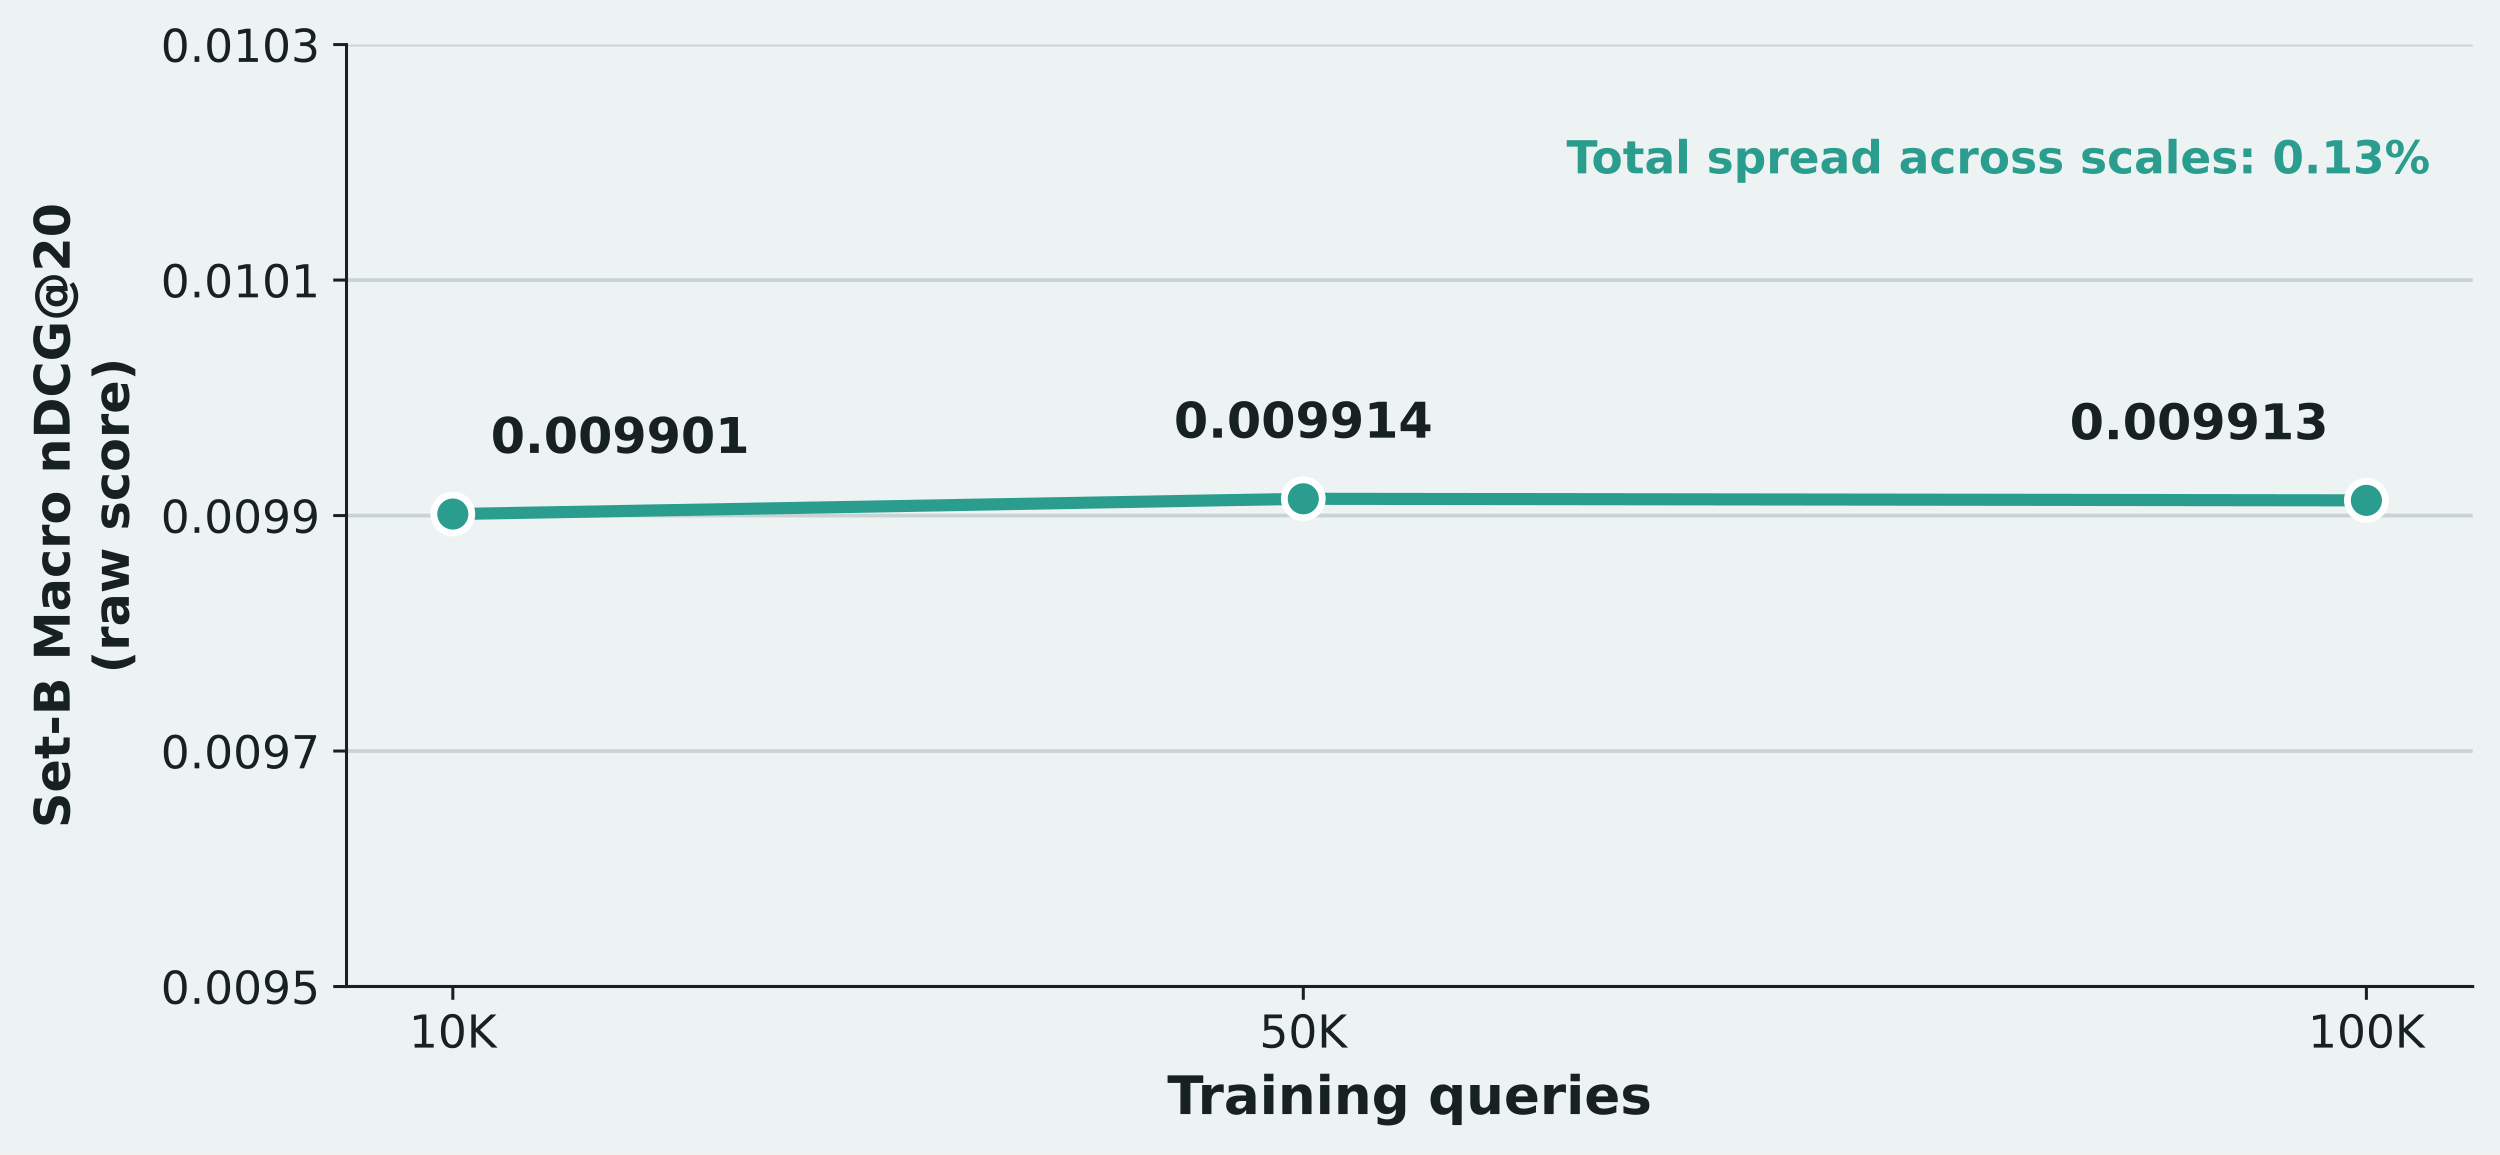
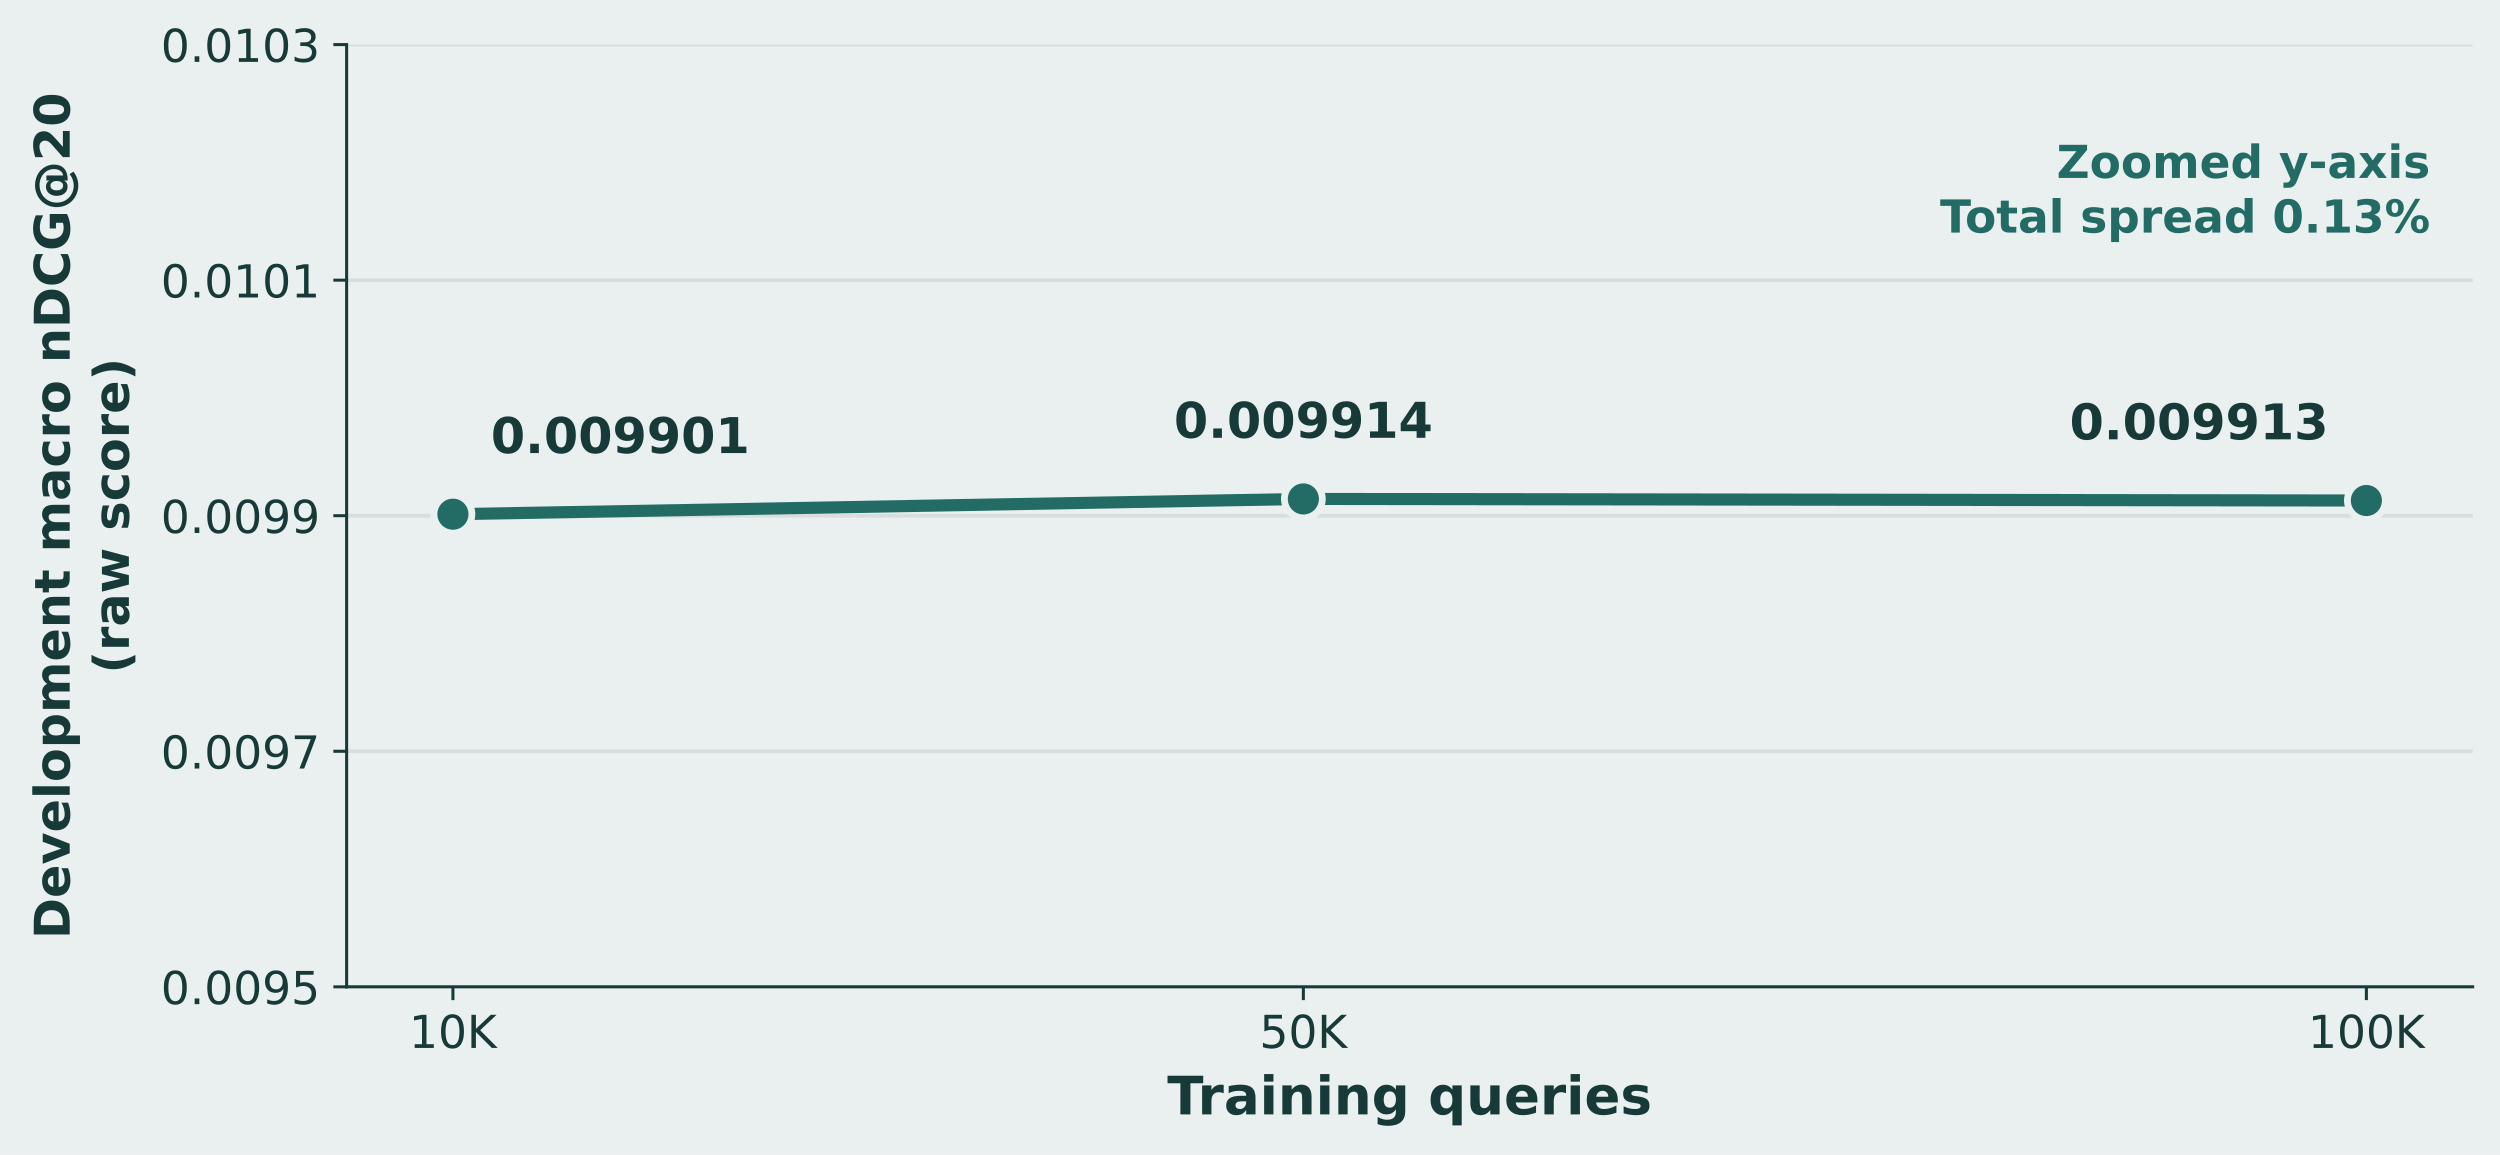
- <svg xmlns="http://www.w3.org/2000/svg" xmlns:xlink="http://www.w3.org/1999/xlink" width="659.386pt" height="304.401pt" viewBox="0 0 659.386 304.401" version="1.1">
+ <svg xmlns="http://www.w3.org/2000/svg" xmlns:xlink="http://www.w3.org/1999/xlink" width="659.184pt" height="304.401pt" viewBox="0 0 659.184 304.401" version="1.1">
  <defs>
    <style type="text/css">*{stroke-linejoin: round; stroke-linecap: butt}</style>
  </defs>
  <g id="figure_1">
    <g id="patch_1">
-       <path d="M 0 304.401  L 659.386 304.401  L 659.386 0  L 0 0  z " style="fill: #edf3f3" />
+       <path d="M 0 304.401  L 659.184 304.401  L 659.184 0  L 0 0  z " style="fill: #e9f0ef" />
    </g>
    <g id="axes_1">
      <g id="patch_2">
-         <path d="M 91.394 260.2  L 652.186 260.2  L 652.186 11.759  L 91.394 11.759  z " style="fill: #edf3f3" />
+         <path d="M 91.395 260.2  L 651.984 260.2  L 651.984 11.759  L 91.395 11.759  z " style="fill: #e9f0ef" />
      </g>
      <g id="matplotlib.axis_1">
        <g id="xtick_1">
          <g id="line2d_1">
            <defs>
-               <path id="m76ab99a235" d="M 0 0  L 0 3.5  " style="stroke: #172121; stroke-width: 0.8" />
+               <path id="m238af2e257" d="M 0 0  L 0 3.5  " style="stroke: #173a38; stroke-width: 0.8" />
            </defs>
            <g>
-               <use xlink:href="#m76ab99a235" x="119.433" y="260.2" style="fill: #172121; stroke: #172121; stroke-width: 0.8" />
+               <use xlink:href="#m238af2e257" x="119.424" y="260.2" style="fill: #173a38; stroke: #173a38; stroke-width: 0.8" />
            </g>
          </g>
          <g id="text_1">
-             <g style="fill: #172121" transform="translate(107.8637 276.3172) scale(0.12 -0.12)">
-               <defs>
-                 <path id="DejaVuSans-14" d="M 794 531  L 1825 531  L 1825 4091  L 703 3866  L 703 4441  L 1819 4666  L 2450 4666  L 2450 531  L 3481 531  L 3481 0  L 794 0  L 794 531  z " transform="scale(0.015625)" />
-                 <path id="DejaVuSans-13" d="M 2034 4250  Q 1547 4250 1301 3770  Q 1056 3291 1056 2328  Q 1056 1369 1301 889  Q 1547 409 2034 409  Q 2525 409 2770 889  Q 3016 1369 3016 2328  Q 3016 3291 2770 3770  Q 2525 4250 2034 4250  z M 2034 4750  Q 2819 4750 3233 4129  Q 3647 3509 3647 2328  Q 3647 1150 3233 529  Q 2819 -91 2034 -91  Q 1250 -91 836 529  Q 422 1150 422 2328  Q 422 3509 836 4129  Q 1250 4750 2034 4750  z " transform="scale(0.015625)" />
-                 <path id="DejaVuSans-2e" d="M 628 4666  L 1259 4666  L 1259 2694  L 3353 4666  L 4166 4666  L 1850 2491  L 4331 0  L 3500 0  L 1259 2247  L 1259 0  L 628 0  L 628 4666  z " transform="scale(0.015625)" />
-               </defs>
-               <use xlink:href="#DejaVuSans-14" />
-               <use xlink:href="#DejaVuSans-13" transform="translate(63.625 0)" />
-               <use xlink:href="#DejaVuSans-2e" transform="translate(127.25 0)" />
-             </g>
+             <text style="font-size: 12px; font-family: 'DejaVu Sans'; text-anchor: middle; fill: #173a38" x="119.424" y="276.317" transform="rotate(-0 119.4243 276.3172)">10K</text>
          </g>
        </g>
        <g id="xtick_2">
          <g id="line2d_2">
            <g>
-               <use xlink:href="#m76ab99a235" x="343.75" y="260.2" style="fill: #172121; stroke: #172121; stroke-width: 0.8" />
+               <use xlink:href="#m238af2e257" x="343.66" y="260.2" style="fill: #173a38; stroke: #173a38; stroke-width: 0.8" />
            </g>
          </g>
          <g id="text_2">
-             <g style="fill: #172121" transform="translate(332.1805 276.3172) scale(0.12 -0.12)">
-               <defs>
-                 <path id="DejaVuSans-18" d="M 691 4666  L 3169 4666  L 3169 4134  L 1269 4134  L 1269 2991  Q 1406 3038 1543 3061  Q 1681 3084 1819 3084  Q 2600 3084 3056 2656  Q 3513 2228 3513 1497  Q 3513 744 3044 326  Q 2575 -91 1722 -91  Q 1428 -91 1123 -41  Q 819 9 494 109  L 494 744  Q 775 591 1075 516  Q 1375 441 1709 441  Q 2250 441 2565 725  Q 2881 1009 2881 1497  Q 2881 1984 2565 2268  Q 2250 2553 1709 2553  Q 1456 2553 1204 2497  Q 953 2441 691 2322  L 691 4666  z " transform="scale(0.015625)" />
-               </defs>
-               <use xlink:href="#DejaVuSans-18" />
-               <use xlink:href="#DejaVuSans-13" transform="translate(63.625 0)" />
-               <use xlink:href="#DejaVuSans-2e" transform="translate(127.25 0)" />
-             </g>
+             <text style="font-size: 12px; font-family: 'DejaVu Sans'; text-anchor: middle; fill: #173a38" x="343.66" y="276.317" transform="rotate(-0 343.6598 276.3172)">50K</text>
          </g>
        </g>
        <g id="xtick_3">
          <g id="line2d_3">
            <g>
-               <use xlink:href="#m76ab99a235" x="624.146" y="260.2" style="fill: #172121; stroke: #172121; stroke-width: 0.8" />
+               <use xlink:href="#m238af2e257" x="623.954" y="260.2" style="fill: #173a38; stroke: #173a38; stroke-width: 0.8" />
            </g>
          </g>
          <g id="text_3">
-             <g style="fill: #172121" transform="translate(608.7589 276.3172) scale(0.12 -0.12)">
-               <use xlink:href="#DejaVuSans-14" />
-               <use xlink:href="#DejaVuSans-13" transform="translate(63.625 0)" />
-               <use xlink:href="#DejaVuSans-13" transform="translate(127.25 0)" />
-               <use xlink:href="#DejaVuSans-2e" transform="translate(190.875 0)" />
-             </g>
+             <text style="font-size: 12px; font-family: 'DejaVu Sans'; text-anchor: middle; fill: #173a38" x="623.954" y="276.317" transform="rotate(-0 623.9542 276.3172)">100K</text>
          </g>
        </g>
        <g id="text_4">
-           <g style="fill: #172121" transform="translate(307.8874 293.8378) scale(0.14 -0.14)">
-             <defs>
-               <path id="DejaVuSans-Bold-37" d="M 31 4666  L 4331 4666  L 4331 3756  L 2784 3756  L 2784 0  L 1581 0  L 1581 3756  L 31 3756  L 31 4666  z " transform="scale(0.015625)" />
-               <path id="DejaVuSans-Bold-55" d="M 3138 2547  Q 2991 2616 2845 2648  Q 2700 2681 2553 2681  Q 2122 2681 1889 2404  Q 1656 2128 1656 1613  L 1656 0  L 538 0  L 538 3500  L 1656 3500  L 1656 2925  Q 1872 3269 2151 3426  Q 2431 3584 2822 3584  Q 2878 3584 2943 3579  Q 3009 3575 3134 3559  L 3138 2547  z " transform="scale(0.015625)" />
-               <path id="DejaVuSans-Bold-44" d="M 2106 1575  Q 1756 1575 1579 1456  Q 1403 1338 1403 1106  Q 1403 894 1545 773  Q 1688 653 1941 653  Q 2256 653 2472 879  Q 2688 1106 2688 1447  L 2688 1575  L 2106 1575  z M 3816 1997  L 3816 0  L 2688 0  L 2688 519  Q 2463 200 2181 54  Q 1900 -91 1497 -91  Q 953 -91 614 226  Q 275 544 275 1050  Q 275 1666 698 1953  Q 1122 2241 2028 2241  L 2688 2241  L 2688 2328  Q 2688 2594 2478 2717  Q 2269 2841 1825 2841  Q 1466 2841 1156 2769  Q 847 2697 581 2553  L 581 3406  Q 941 3494 1303 3539  Q 1666 3584 2028 3584  Q 2975 3584 3395 3211  Q 3816 2838 3816 1997  z " transform="scale(0.015625)" />
-               <path id="DejaVuSans-Bold-4c" d="M 538 3500  L 1656 3500  L 1656 0  L 538 0  L 538 3500  z M 538 4863  L 1656 4863  L 1656 3950  L 538 3950  L 538 4863  z " transform="scale(0.015625)" />
-               <path id="DejaVuSans-Bold-51" d="M 4056 2131  L 4056 0  L 2931 0  L 2931 347  L 2931 1631  Q 2931 2084 2911 2256  Q 2891 2428 2841 2509  Q 2775 2619 2662 2680  Q 2550 2741 2406 2741  Q 2056 2741 1856 2470  Q 1656 2200 1656 1722  L 1656 0  L 538 0  L 538 3500  L 1656 3500  L 1656 2988  Q 1909 3294 2193 3439  Q 2478 3584 2822 3584  Q 3428 3584 3742 3212  Q 4056 2841 4056 2131  z " transform="scale(0.015625)" />
-               <path id="DejaVuSans-Bold-4a" d="M 2919 594  Q 2688 288 2409 144  Q 2131 0 1766 0  Q 1125 0 706 504  Q 288 1009 288 1791  Q 288 2575 706 3076  Q 1125 3578 1766 3578  Q 2131 3578 2409 3434  Q 2688 3291 2919 2981  L 2919 3500  L 4044 3500  L 4044 353  Q 4044 -491 3511 -936  Q 2978 -1381 1966 -1381  Q 1638 -1381 1331 -1331  Q 1025 -1281 716 -1178  L 716 -306  Q 1009 -475 1290 -558  Q 1572 -641 1856 -641  Q 2406 -641 2662 -400  Q 2919 -159 2919 353  L 2919 594  z M 2181 2772  Q 1834 2772 1640 2515  Q 1447 2259 1447 1791  Q 1447 1309 1634 1061  Q 1822 813 2181 813  Q 2531 813 2725 1069  Q 2919 1325 2919 1791  Q 2919 2259 2725 2515  Q 2531 2772 2181 2772  z " transform="scale(0.015625)" />
-               <path id="DejaVuSans-Bold-3" transform="scale(0.015625)" />
-               <path id="DejaVuSans-Bold-54" d="M 2181 2772  Q 1825 2772 1636 2509  Q 1447 2247 1447 1747  Q 1447 1247 1636 984  Q 1825 722 2181 722  Q 2541 722 2730 984  Q 2919 1247 2919 1747  Q 2919 2247 2730 2509  Q 2541 2772 2181 2772  z M 2919 506  Q 2688 197 2409 53  Q 2131 -91 1766 -91  Q 1119 -91 703 423  Q 288 938 288 1747  Q 288 2556 703 3067  Q 1119 3578 1766 3578  Q 2131 3578 2409 3434  Q 2688 3291 2919 2981  L 2919 3500  L 4044 3500  L 4044 -1331  L 2919 -1331  L 2919 506  z " transform="scale(0.015625)" />
-               <path id="DejaVuSans-Bold-58" d="M 500 1363  L 500 3500  L 1625 3500  L 1625 3150  Q 1625 2866 1622 2436  Q 1619 2006 1619 1863  Q 1619 1441 1641 1255  Q 1663 1069 1716 984  Q 1784 875 1895 815  Q 2006 756 2150 756  Q 2500 756 2700 1025  Q 2900 1294 2900 1772  L 2900 3500  L 4019 3500  L 4019 0  L 2900 0  L 2900 506  Q 2647 200 2364 54  Q 2081 -91 1741 -91  Q 1134 -91 817 281  Q 500 653 500 1363  z " transform="scale(0.015625)" />
-               <path id="DejaVuSans-Bold-48" d="M 4031 1759  L 4031 1441  L 1416 1441  Q 1456 1047 1700 850  Q 1944 653 2381 653  Q 2734 653 3104 758  Q 3475 863 3866 1075  L 3866 213  Q 3469 63 3072 -14  Q 2675 -91 2278 -91  Q 1328 -91 801 392  Q 275 875 275 1747  Q 275 2603 792 3093  Q 1309 3584 2216 3584  Q 3041 3584 3536 3087  Q 4031 2591 4031 1759  z M 2881 2131  Q 2881 2450 2695 2645  Q 2509 2841 2209 2841  Q 1884 2841 1681 2658  Q 1478 2475 1428 2131  L 2881 2131  z " transform="scale(0.015625)" />
-               <path id="DejaVuSans-Bold-56" d="M 3272 3391  L 3272 2541  Q 2913 2691 2578 2766  Q 2244 2841 1947 2841  Q 1628 2841 1473 2761  Q 1319 2681 1319 2516  Q 1319 2381 1436 2309  Q 1553 2238 1856 2203  L 2053 2175  Q 2913 2066 3209 1816  Q 3506 1566 3506 1031  Q 3506 472 3093 190  Q 2681 -91 1863 -91  Q 1516 -91 1145 -36  Q 775 19 384 128  L 384 978  Q 719 816 1070 734  Q 1422 653 1784 653  Q 2113 653 2278 743  Q 2444 834 2444 1013  Q 2444 1163 2330 1236  Q 2216 1309 1875 1350  L 1678 1375  Q 931 1469 631 1722  Q 331 1975 331 2491  Q 331 3047 712 3315  Q 1094 3584 1881 3584  Q 2191 3584 2531 3537  Q 2872 3491 3272 3391  z " transform="scale(0.015625)" />
-             </defs>
-             <use xlink:href="#DejaVuSans-Bold-37" />
-             <use xlink:href="#DejaVuSans-Bold-55" transform="translate(57.23438 0)" />
-             <use xlink:href="#DejaVuSans-Bold-44" transform="translate(106.5469 0)" />
-             <use xlink:href="#DejaVuSans-Bold-4c" transform="translate(174.0312 0)" />
-             <use xlink:href="#DejaVuSans-Bold-51" transform="translate(208.3125 0)" />
-             <use xlink:href="#DejaVuSans-Bold-4c" transform="translate(279.5 0)" />
-             <use xlink:href="#DejaVuSans-Bold-51" transform="translate(313.7812 0)" />
-             <use xlink:href="#DejaVuSans-Bold-4a" transform="translate(384.9688 0)" />
-             <use xlink:href="#DejaVuSans-Bold-3" transform="translate(456.5469 0)" />
-             <use xlink:href="#DejaVuSans-Bold-54" transform="translate(491.3594 0)" />
-             <use xlink:href="#DejaVuSans-Bold-58" transform="translate(562.9375 0)" />
-             <use xlink:href="#DejaVuSans-Bold-48" transform="translate(634.125 0)" />
-             <use xlink:href="#DejaVuSans-Bold-55" transform="translate(701.9531 0)" />
-             <use xlink:href="#DejaVuSans-Bold-4c" transform="translate(751.2656 0)" />
-             <use xlink:href="#DejaVuSans-Bold-48" transform="translate(785.5469 0)" />
-             <use xlink:href="#DejaVuSans-Bold-56" transform="translate(853.375 0)" />
-           </g>
+           <text style="font-weight: 700; font-size: 14px; font-family: 'DejaVu Sans'; text-anchor: middle; fill: #173a38" x="371.689" y="293.838" transform="rotate(-0 371.6893 293.8378)">Training queries</text>
        </g>
      </g>
      <g id="matplotlib.axis_2">
        <g id="ytick_1">
          <g id="line2d_4">
-             <path d="M 91.394 260.2  L 652.186 260.2  " clip-path="url(#pbd2527e2e0)" style="fill: none; stroke: #c8d4d3; stroke-linecap: square" />
+             <path d="M 91.395 260.2  L 651.984 260.2  " clip-path="url(#peac64da63f)" style="fill: none; stroke: #d8dedd; stroke-linecap: square" />
          </g>
          <g id="line2d_5">
            <defs>
-               <path id="m59efb2cca1" d="M 0 0  L -3.5 0  " style="stroke: #172121; stroke-width: 0.8" />
+               <path id="m8a36197805" d="M 0 0  L -3.5 0  " style="stroke: #173a38; stroke-width: 0.8" />
            </defs>
            <g>
-               <use xlink:href="#m59efb2cca1" x="91.394" y="260.2" style="fill: #172121; stroke: #172121; stroke-width: 0.8" />
+               <use xlink:href="#m8a36197805" x="91.395" y="260.2" style="fill: #173a38; stroke: #173a38; stroke-width: 0.8" />
            </g>
          </g>
          <g id="text_5">
-             <g style="fill: #172121" transform="translate(42.40508 264.7586) scale(0.12 -0.12)">
-               <defs>
-                 <path id="DejaVuSans-11" d="M 684 794  L 1344 794  L 1344 0  L 684 0  L 684 794  z " transform="scale(0.015625)" />
-                 <path id="DejaVuSans-1c" d="M 703 97  L 703 672  Q 941 559 1184 500  Q 1428 441 1663 441  Q 2288 441 2617 861  Q 2947 1281 2994 2138  Q 2813 1869 2534 1725  Q 2256 1581 1919 1581  Q 1219 1581 811 2004  Q 403 2428 403 3163  Q 403 3881 828 4315  Q 1253 4750 1959 4750  Q 2769 4750 3195 4129  Q 3622 3509 3622 2328  Q 3622 1225 3098 567  Q 2575 -91 1691 -91  Q 1453 -91 1209 -44  Q 966 3 703 97  z M 1959 2075  Q 2384 2075 2632 2365  Q 2881 2656 2881 3163  Q 2881 3666 2632 3958  Q 2384 4250 1959 4250  Q 1534 4250 1286 3958  Q 1038 3666 1038 3163  Q 1038 2656 1286 2365  Q 1534 2075 1959 2075  z " transform="scale(0.015625)" />
-               </defs>
-               <use xlink:href="#DejaVuSans-13" />
-               <use xlink:href="#DejaVuSans-11" transform="translate(63.625 0)" />
-               <use xlink:href="#DejaVuSans-13" transform="translate(95.40625 0)" />
-               <use xlink:href="#DejaVuSans-13" transform="translate(159.0312 0)" />
-               <use xlink:href="#DejaVuSans-1c" transform="translate(222.6562 0)" />
-               <use xlink:href="#DejaVuSans-18" transform="translate(286.2812 0)" />
-             </g>
+             <text style="font-size: 12px; font-family: 'DejaVu Sans'; text-anchor: end; fill: #173a38" x="84.395" y="264.759" transform="rotate(-0 84.39484 264.7586)">0.0095</text>
          </g>
        </g>
        <g id="ytick_2">
          <g id="line2d_6">
-             <path d="M 91.394 198.09  L 652.186 198.09  " clip-path="url(#pbd2527e2e0)" style="fill: none; stroke: #c8d4d3; stroke-linecap: square" />
+             <path d="M 91.395 198.09  L 651.984 198.09  " clip-path="url(#peac64da63f)" style="fill: none; stroke: #d8dedd; stroke-linecap: square" />
          </g>
          <g id="line2d_7">
            <g>
-               <use xlink:href="#m59efb2cca1" x="91.394" y="198.09" style="fill: #172121; stroke: #172121; stroke-width: 0.8" />
+               <use xlink:href="#m8a36197805" x="91.395" y="198.09" style="fill: #173a38; stroke: #173a38; stroke-width: 0.8" />
            </g>
          </g>
          <g id="text_6">
-             <g style="fill: #172121" transform="translate(42.40508 202.6482) scale(0.12 -0.12)">
-               <defs>
-                 <path id="DejaVuSans-1a" d="M 525 4666  L 3525 4666  L 3525 4397  L 1831 0  L 1172 0  L 2766 4134  L 525 4134  L 525 4666  z " transform="scale(0.015625)" />
-               </defs>
-               <use xlink:href="#DejaVuSans-13" />
-               <use xlink:href="#DejaVuSans-11" transform="translate(63.625 0)" />
-               <use xlink:href="#DejaVuSans-13" transform="translate(95.40625 0)" />
-               <use xlink:href="#DejaVuSans-13" transform="translate(159.0312 0)" />
-               <use xlink:href="#DejaVuSans-1c" transform="translate(222.6562 0)" />
-               <use xlink:href="#DejaVuSans-1a" transform="translate(286.2812 0)" />
-             </g>
+             <text style="font-size: 12px; font-family: 'DejaVu Sans'; text-anchor: end; fill: #173a38" x="84.395" y="202.648" transform="rotate(-0 84.39484 202.6482)">0.0097</text>
          </g>
        </g>
        <g id="ytick_3">
          <g id="line2d_8">
-             <path d="M 91.394 135.979  L 652.186 135.979  " clip-path="url(#pbd2527e2e0)" style="fill: none; stroke: #c8d4d3; stroke-linecap: square" />
+             <path d="M 91.395 135.979  L 651.984 135.979  " clip-path="url(#peac64da63f)" style="fill: none; stroke: #d8dedd; stroke-linecap: square" />
          </g>
          <g id="line2d_9">
            <g>
-               <use xlink:href="#m59efb2cca1" x="91.394" y="135.979" style="fill: #172121; stroke: #172121; stroke-width: 0.8" />
+               <use xlink:href="#m8a36197805" x="91.395" y="135.979" style="fill: #173a38; stroke: #173a38; stroke-width: 0.8" />
            </g>
          </g>
          <g id="text_7">
-             <g style="fill: #172121" transform="translate(42.40508 140.5379) scale(0.12 -0.12)">
-               <use xlink:href="#DejaVuSans-13" />
-               <use xlink:href="#DejaVuSans-11" transform="translate(63.625 0)" />
-               <use xlink:href="#DejaVuSans-13" transform="translate(95.40625 0)" />
-               <use xlink:href="#DejaVuSans-13" transform="translate(159.0312 0)" />
-               <use xlink:href="#DejaVuSans-1c" transform="translate(222.6562 0)" />
-               <use xlink:href="#DejaVuSans-1c" transform="translate(286.2812 0)" />
-             </g>
+             <text style="font-size: 12px; font-family: 'DejaVu Sans'; text-anchor: end; fill: #173a38" x="84.395" y="140.538" transform="rotate(-0 84.39484 140.5379)">0.0099</text>
          </g>
        </g>
        <g id="ytick_4">
          <g id="line2d_10">
-             <path d="M 91.394 73.869  L 652.186 73.869  " clip-path="url(#pbd2527e2e0)" style="fill: none; stroke: #c8d4d3; stroke-linecap: square" />
+             <path d="M 91.395 73.869  L 651.984 73.869  " clip-path="url(#peac64da63f)" style="fill: none; stroke: #d8dedd; stroke-linecap: square" />
          </g>
          <g id="line2d_11">
            <g>
-               <use xlink:href="#m59efb2cca1" x="91.394" y="73.869" style="fill: #172121; stroke: #172121; stroke-width: 0.8" />
+               <use xlink:href="#m8a36197805" x="91.395" y="73.869" style="fill: #173a38; stroke: #173a38; stroke-width: 0.8" />
            </g>
          </g>
          <g id="text_8">
-             <g style="fill: #172121" transform="translate(42.40508 78.42754) scale(0.12 -0.12)">
-               <use xlink:href="#DejaVuSans-13" />
-               <use xlink:href="#DejaVuSans-11" transform="translate(63.625 0)" />
-               <use xlink:href="#DejaVuSans-13" transform="translate(95.40625 0)" />
-               <use xlink:href="#DejaVuSans-14" transform="translate(159.0312 0)" />
-               <use xlink:href="#DejaVuSans-13" transform="translate(222.6562 0)" />
-               <use xlink:href="#DejaVuSans-14" transform="translate(286.2812 0)" />
-             </g>
+             <text style="font-size: 12px; font-family: 'DejaVu Sans'; text-anchor: end; fill: #173a38" x="84.395" y="78.428" transform="rotate(-0 84.39484 78.42754)">0.0101</text>
          </g>
        </g>
        <g id="ytick_5">
          <g id="line2d_12">
-             <path d="M 91.394 11.759  L 652.186 11.759  " clip-path="url(#pbd2527e2e0)" style="fill: none; stroke: #c8d4d3; stroke-linecap: square" />
+             <path d="M 91.395 11.759  L 651.984 11.759  " clip-path="url(#peac64da63f)" style="fill: none; stroke: #d8dedd; stroke-linecap: square" />
          </g>
          <g id="line2d_13">
            <g>
-               <use xlink:href="#m59efb2cca1" x="91.394" y="11.759" style="fill: #172121; stroke: #172121; stroke-width: 0.8" />
+               <use xlink:href="#m8a36197805" x="91.395" y="11.759" style="fill: #173a38; stroke: #173a38; stroke-width: 0.8" />
            </g>
          </g>
          <g id="text_9">
-             <g style="fill: #172121" transform="translate(42.40508 16.31719) scale(0.12 -0.12)">
-               <defs>
-                 <path id="DejaVuSans-16" d="M 2597 2516  Q 3050 2419 3304 2112  Q 3559 1806 3559 1356  Q 3559 666 3084 287  Q 2609 -91 1734 -91  Q 1441 -91 1130 -33  Q 819 25 488 141  L 488 750  Q 750 597 1062 519  Q 1375 441 1716 441  Q 2309 441 2620 675  Q 2931 909 2931 1356  Q 2931 1769 2642 2001  Q 2353 2234 1838 2234  L 1294 2234  L 1294 2753  L 1863 2753  Q 2328 2753 2575 2939  Q 2822 3125 2822 3475  Q 2822 3834 2567 4026  Q 2313 4219 1838 4219  Q 1578 4219 1281 4162  Q 984 4106 628 3988  L 628 4550  Q 988 4650 1302 4700  Q 1616 4750 1894 4750  Q 2613 4750 3031 4423  Q 3450 4097 3450 3541  Q 3450 3153 3228 2886  Q 3006 2619 2597 2516  z " transform="scale(0.015625)" />
-               </defs>
-               <use xlink:href="#DejaVuSans-13" />
-               <use xlink:href="#DejaVuSans-11" transform="translate(63.625 0)" />
-               <use xlink:href="#DejaVuSans-13" transform="translate(95.40625 0)" />
-               <use xlink:href="#DejaVuSans-14" transform="translate(159.0312 0)" />
-               <use xlink:href="#DejaVuSans-13" transform="translate(222.6562 0)" />
-               <use xlink:href="#DejaVuSans-16" transform="translate(286.2812 0)" />
-             </g>
+             <text style="font-size: 12px; font-family: 'DejaVu Sans'; text-anchor: end; fill: #173a38" x="84.395" y="16.317" transform="rotate(-0 84.39484 16.31719)">0.0103</text>
          </g>
        </g>
        <g id="text_10">
-           <g style="fill: #172121" transform="translate(18.37822 218.4064) rotate(-90) scale(0.13 -0.13)">
-             <defs>
-               <path id="DejaVuSans-Bold-36" d="M 3834 4519  L 3834 3531  Q 3450 3703 3084 3790  Q 2719 3878 2394 3878  Q 1963 3878 1756 3759  Q 1550 3641 1550 3391  Q 1550 3203 1689 3098  Q 1828 2994 2194 2919  L 2706 2816  Q 3484 2659 3812 2340  Q 4141 2022 4141 1434  Q 4141 663 3683 286  Q 3225 -91 2284 -91  Q 1841 -91 1394 -6  Q 947 78 500 244  L 500 1259  Q 947 1022 1364 901  Q 1781 781 2169 781  Q 2563 781 2772 912  Q 2981 1044 2981 1288  Q 2981 1506 2839 1625  Q 2697 1744 2272 1838  L 1806 1941  Q 1106 2091 782 2419  Q 459 2747 459 3303  Q 459 4000 909 4375  Q 1359 4750 2203 4750  Q 2588 4750 2994 4692  Q 3400 4634 3834 4519  z " transform="scale(0.015625)" />
-               <path id="DejaVuSans-Bold-57" d="M 1759 4494  L 1759 3500  L 2913 3500  L 2913 2700  L 1759 2700  L 1759 1216  Q 1759 972 1856 886  Q 1953 800 2241 800  L 2816 800  L 2816 0  L 1856 0  Q 1194 0 917 276  Q 641 553 641 1216  L 641 2700  L 84 2700  L 84 3500  L 641 3500  L 641 4494  L 1759 4494  z " transform="scale(0.015625)" />
-               <path id="DejaVuSans-Bold-10" d="M 347 2297  L 2309 2297  L 2309 1388  L 347 1388  L 347 2297  z " transform="scale(0.015625)" />
-               <path id="DejaVuSans-Bold-25" d="M 2456 2859  Q 2741 2859 2887 2984  Q 3034 3109 3034 3353  Q 3034 3594 2887 3720  Q 2741 3847 2456 3847  L 1791 3847  L 1791 2859  L 2456 2859  z M 2497 819  Q 2859 819 3042 972  Q 3225 1125 3225 1434  Q 3225 1738 3044 1889  Q 2863 2041 2497 2041  L 1791 2041  L 1791 819  L 2497 819  z M 3616 2497  Q 4003 2384 4215 2081  Q 4428 1778 4428 1338  Q 4428 663 3972 331  Q 3516 0 2584 0  L 588 0  L 588 4666  L 2394 4666  Q 3366 4666 3802 4372  Q 4238 4078 4238 3431  Q 4238 3091 4078 2852  Q 3919 2613 3616 2497  z " transform="scale(0.015625)" />
-               <path id="DejaVuSans-Bold-30" d="M 588 4666  L 2119 4666  L 3181 2169  L 4250 4666  L 5778 4666  L 5778 0  L 4641 0  L 4641 3413  L 3566 897  L 2803 897  L 1728 3413  L 1728 0  L 588 0  L 588 4666  z " transform="scale(0.015625)" />
-               <path id="DejaVuSans-Bold-46" d="M 3366 3391  L 3366 2478  Q 3138 2634 2908 2709  Q 2678 2784 2431 2784  Q 1963 2784 1702 2511  Q 1441 2238 1441 1747  Q 1441 1256 1702 982  Q 1963 709 2431 709  Q 2694 709 2930 787  Q 3166 866 3366 1019  L 3366 103  Q 3103 6 2833 -42  Q 2563 -91 2291 -91  Q 1344 -91 809 395  Q 275 881 275 1747  Q 275 2613 809 3098  Q 1344 3584 2291 3584  Q 2566 3584 2833 3536  Q 3100 3488 3366 3391  z " transform="scale(0.015625)" />
-               <path id="DejaVuSans-Bold-52" d="M 2203 2784  Q 1831 2784 1636 2517  Q 1441 2250 1441 1747  Q 1441 1244 1636 976  Q 1831 709 2203 709  Q 2569 709 2762 976  Q 2956 1244 2956 1747  Q 2956 2250 2762 2517  Q 2569 2784 2203 2784  z M 2203 3584  Q 3106 3584 3614 3096  Q 4122 2609 4122 1747  Q 4122 884 3614 396  Q 3106 -91 2203 -91  Q 1297 -91 786 396  Q 275 884 275 1747  Q 275 2609 786 3096  Q 1297 3584 2203 3584  z " transform="scale(0.015625)" />
-               <path id="DejaVuSans-Bold-27" d="M 1791 3756  L 1791 909  L 2222 909  Q 2959 909 3348 1275  Q 3738 1641 3738 2338  Q 3738 3031 3350 3393  Q 2963 3756 2222 3756  L 1791 3756  z M 588 4666  L 1856 4666  Q 2919 4666 3439 4514  Q 3959 4363 4331 4000  Q 4659 3684 4818 3271  Q 4978 2859 4978 2338  Q 4978 1809 4818 1395  Q 4659 981 4331 666  Q 3956 303 3431 151  Q 2906 0 1856 0  L 588 0  L 588 4666  z " transform="scale(0.015625)" />
-               <path id="DejaVuSans-Bold-26" d="M 4288 256  Q 3956 84 3597 -3  Q 3238 -91 2847 -91  Q 1681 -91 1000 561  Q 319 1213 319 2328  Q 319 3447 1000 4098  Q 1681 4750 2847 4750  Q 3238 4750 3597 4662  Q 3956 4575 4288 4403  L 4288 3438  Q 3953 3666 3628 3772  Q 3303 3878 2944 3878  Q 2300 3878 1931 3465  Q 1563 3053 1563 2328  Q 1563 1606 1931 1193  Q 2300 781 2944 781  Q 3303 781 3628 887  Q 3953 994 4288 1222  L 4288 256  z " transform="scale(0.015625)" />
-               <path id="DejaVuSans-Bold-2a" d="M 4781 347  Q 4331 128 3847 18  Q 3363 -91 2847 -91  Q 1681 -91 1000 561  Q 319 1213 319 2328  Q 319 3456 1012 4103  Q 1706 4750 2913 4750  Q 3378 4750 3804 4662  Q 4231 4575 4609 4403  L 4609 3438  Q 4219 3659 3833 3768  Q 3447 3878 3059 3878  Q 2341 3878 1952 3476  Q 1563 3075 1563 2328  Q 1563 1588 1938 1184  Q 2313 781 3003 781  Q 3191 781 3352 804  Q 3513 828 3641 878  L 3641 1784  L 2906 1784  L 2906 2591  L 4781 2591  L 4781 347  z " transform="scale(0.015625)" />
-               <path id="DejaVuSans-Bold-23" d="M 2597 1684  Q 2597 1300 2761 1078  Q 2925 856 3206 856  Q 3484 856 3650 1079  Q 3816 1303 3816 1684  Q 3816 2063 3648 2283  Q 3481 2503 3200 2503  Q 2925 2503 2761 2283  Q 2597 2063 2597 1684  z M 3878 744  Q 3784 522 3576 398  Q 3369 275 3091 275  Q 2553 275 2217 664  Q 1881 1053 1881 1678  Q 1881 2303 2218 2693  Q 2556 3084 3091 3084  Q 3369 3084 3576 2959  Q 3784 2834 3878 2613  L 3878 3022  L 4531 3022  L 4531 856  Q 4919 916 5141 1230  Q 5363 1544 5363 2034  Q 5363 2347 5272 2620  Q 5181 2894 4997 3122  Q 4700 3503 4254 3709  Q 3809 3916 3291 3916  Q 2928 3916 2597 3820  Q 2266 3725 1984 3541  Q 1522 3234 1264 2748  Q 1006 2263 1006 1697  Q 1006 1231 1173 823  Q 1341 416 1656 103  Q 1969 -203 2373 -364  Q 2778 -525 3238 -525  Q 3631 -525 4025 -378  Q 4419 -231 4697 19  L 5031 -488  Q 4641 -791 4180 -952  Q 3719 -1113 3244 -1113  Q 2666 -1113 2153 -908  Q 1641 -703 1241 -313  Q 841 78 631 592  Q 422 1106 422 1697  Q 422 2266 634 2781  Q 847 3297 1241 3688  Q 1634 4075 2157 4287  Q 2681 4500 3244 4500  Q 3944 4500 4516 4233  Q 5088 3966 5472 3463  Q 5706 3156 5826 2798  Q 5947 2441 5947 2047  Q 5947 1200 5437 731  Q 4928 263 4000 263  L 3878 263  L 3878 744  z " transform="scale(0.015625)" />
-               <path id="DejaVuSans-Bold-15" d="M 1844 884  L 3897 884  L 3897 0  L 506 0  L 506 884  L 2209 2388  Q 2438 2594 2547 2791  Q 2656 2988 2656 3200  Q 2656 3528 2436 3728  Q 2216 3928 1850 3928  Q 1569 3928 1234 3808  Q 900 3688 519 3450  L 519 4475  Q 925 4609 1322 4679  Q 1719 4750 2100 4750  Q 2938 4750 3402 4381  Q 3866 4013 3866 3353  Q 3866 2972 3669 2642  Q 3472 2313 2841 1759  L 1844 884  z " transform="scale(0.015625)" />
-               <path id="DejaVuSans-Bold-13" d="M 2944 2338  Q 2944 3213 2780 3570  Q 2616 3928 2228 3928  Q 1841 3928 1675 3570  Q 1509 3213 1509 2338  Q 1509 1453 1675 1090  Q 1841 728 2228 728  Q 2613 728 2778 1090  Q 2944 1453 2944 2338  z M 4147 2328  Q 4147 1169 3647 539  Q 3147 -91 2228 -91  Q 1306 -91 806 539  Q 306 1169 306 2328  Q 306 3491 806 4120  Q 1306 4750 2228 4750  Q 3147 4750 3647 4120  Q 4147 3491 4147 2328  z " transform="scale(0.015625)" />
-             </defs>
-             <use xlink:href="#DejaVuSans-Bold-36" />
-             <use xlink:href="#DejaVuSans-Bold-48" transform="translate(72.01562 0)" />
-             <use xlink:href="#DejaVuSans-Bold-57" transform="translate(139.8438 0)" />
-             <use xlink:href="#DejaVuSans-Bold-10" transform="translate(187.6406 0)" />
-             <use xlink:href="#DejaVuSans-Bold-25" transform="translate(229.1406 0)" />
-             <use xlink:href="#DejaVuSans-Bold-3" transform="translate(305.3594 0)" />
-             <use xlink:href="#DejaVuSans-Bold-30" transform="translate(340.1719 0)" />
-             <use xlink:href="#DejaVuSans-Bold-44" transform="translate(439.6875 0)" />
-             <use xlink:href="#DejaVuSans-Bold-46" transform="translate(507.1719 0)" />
-             <use xlink:href="#DejaVuSans-Bold-55" transform="translate(566.4531 0)" />
-             <use xlink:href="#DejaVuSans-Bold-52" transform="translate(615.7656 0)" />
-             <use xlink:href="#DejaVuSans-Bold-3" transform="translate(684.4688 0)" />
-             <use xlink:href="#DejaVuSans-Bold-51" transform="translate(719.2812 0)" />
-             <use xlink:href="#DejaVuSans-Bold-27" transform="translate(790.4688 0)" />
-             <use xlink:href="#DejaVuSans-Bold-26" transform="translate(873.4844 0)" />
-             <use xlink:href="#DejaVuSans-Bold-2a" transform="translate(946.875 0)" />
-             <use xlink:href="#DejaVuSans-Bold-23" transform="translate(1028.953 0)" />
-             <use xlink:href="#DejaVuSans-Bold-15" transform="translate(1128.953 0)" />
-             <use xlink:href="#DejaVuSans-Bold-13" transform="translate(1198.531 0)" />
-           </g>
-           <g style="fill: #172121" transform="translate(33.98076 177.5823) rotate(-90) scale(0.13 -0.13)">
-             <defs>
-               <path id="DejaVuSans-Bold-b" d="M 2413 -844  L 1484 -844  Q 1006 -72 778 623  Q 550 1319 550 2003  Q 550 2688 779 3389  Q 1009 4091 1484 4856  L 2413 4856  Q 2013 4116 1813 3408  Q 1613 2700 1613 2009  Q 1613 1319 1811 609  Q 2009 -100 2413 -844  z " transform="scale(0.015625)" />
-               <path id="DejaVuSans-Bold-5a" d="M 225 3500  L 1313 3500  L 1900 1088  L 2491 3500  L 3425 3500  L 4013 1113  L 4603 3500  L 5691 3500  L 4769 0  L 3547 0  L 2956 2406  L 2369 0  L 1147 0  L 225 3500  z " transform="scale(0.015625)" />
-               <path id="DejaVuSans-Bold-c" d="M 513 -844  Q 913 -100 1113 609  Q 1313 1319 1313 2009  Q 1313 2700 1113 3408  Q 913 4116 513 4856  L 1441 4856  Q 1916 4091 2145 3389  Q 2375 2688 2375 2003  Q 2375 1319 2147 623  Q 1919 -72 1441 -844  L 513 -844  z " transform="scale(0.015625)" />
-             </defs>
-             <use xlink:href="#DejaVuSans-Bold-b" />
-             <use xlink:href="#DejaVuSans-Bold-55" transform="translate(45.70312 0)" />
-             <use xlink:href="#DejaVuSans-Bold-44" transform="translate(95.01562 0)" />
-             <use xlink:href="#DejaVuSans-Bold-5a" transform="translate(162.5 0)" />
-             <use xlink:href="#DejaVuSans-Bold-3" transform="translate(254.8906 0)" />
-             <use xlink:href="#DejaVuSans-Bold-56" transform="translate(289.7031 0)" />
-             <use xlink:href="#DejaVuSans-Bold-46" transform="translate(349.2188 0)" />
-             <use xlink:href="#DejaVuSans-Bold-52" transform="translate(408.5 0)" />
-             <use xlink:href="#DejaVuSans-Bold-55" transform="translate(477.2031 0)" />
-             <use xlink:href="#DejaVuSans-Bold-48" transform="translate(526.5156 0)" />
-             <use xlink:href="#DejaVuSans-Bold-c" transform="translate(594.3438 0)" />
-           </g>
+           <text style="font-weight: 700; font-size: 13px; font-family: 'DejaVu Sans'; fill: #173a38" transform="translate(18.37924 247.5762) rotate(-90)">Development macro nDCG@20</text>
+           <text style="font-weight: 700; font-size: 13px; font-family: 'DejaVu Sans'; fill: #173a38" transform="translate(33.98178 177.5823) rotate(-90)">(raw score)</text>
        </g>
      </g>
      <g id="patch_3">
-         <path d="M 91.394 260.2  L 91.394 11.759  " style="fill: none; stroke: #172121; stroke-width: 0.8; stroke-linejoin: miter; stroke-linecap: square" />
+         <path d="M 91.395 260.2  L 91.395 11.759  " style="fill: none; stroke: #173a38; stroke-width: 0.8; stroke-linejoin: miter; stroke-linecap: square" />
      </g>
      <g id="patch_4">
-         <path d="M 91.394 260.2  L 652.186 260.2  " style="fill: none; stroke: #172121; stroke-width: 0.8; stroke-linejoin: miter; stroke-linecap: square" />
+         <path d="M 91.395 260.2  L 651.984 260.2  " style="fill: none; stroke: #173a38; stroke-width: 0.8; stroke-linejoin: miter; stroke-linecap: square" />
      </g>
      <g id="line2d_14">
-         <path d="M 119.433 135.579  L 343.75 131.558  L 624.146 131.974  " clip-path="url(#pbd2527e2e0)" style="fill: none; stroke: #2a9d8f; stroke-width: 3.2; stroke-linecap: square" />
+         <path d="M 119.424 135.579  L 343.66 131.558  L 623.954 131.974  " clip-path="url(#peac64da63f)" style="fill: none; stroke: #236b65; stroke-width: 3.2; stroke-linecap: square" />
        <defs>
-           <path id="m21c72f4f0c" d="M 0 5  C 1.326 5 2.598 4.473 3.536 3.536  C 4.473 2.598 5 1.326 5 0  C 5 -1.326 4.473 -2.598 3.536 -3.536  C 2.598 -4.473 1.326 -5 0 -5  C -1.326 -5 -2.598 -4.473 -3.536 -3.536  C -4.473 -2.598 -5 -1.326 -5 0  C -5 1.326 -4.473 2.598 -3.536 3.536  C -2.598 4.473 -1.326 5 0 5  z " style="stroke: #ffffff; stroke-width: 1.8" />
+           <path id="mae88f9ec97" d="M 0 5  C 1.326 5 2.598 4.473 3.536 3.536  C 4.473 2.598 5 1.326 5 0  C 5 -1.326 4.473 -2.598 3.536 -3.536  C 2.598 -4.473 1.326 -5 0 -5  C -1.326 -5 -2.598 -4.473 -3.536 -3.536  C -4.473 -2.598 -5 -1.326 -5 0  C -5 1.326 -4.473 2.598 -3.536 3.536  C -2.598 4.473 -1.326 5 0 5  z " style="stroke: #e9f0ef; stroke-width: 1.8" />
        </defs>
-         <g clip-path="url(#pbd2527e2e0)">
-           <use xlink:href="#m21c72f4f0c" x="119.433" y="135.579" style="fill: #2a9d8f; stroke: #ffffff; stroke-width: 1.8" />
-           <use xlink:href="#m21c72f4f0c" x="343.75" y="131.558" style="fill: #2a9d8f; stroke: #ffffff; stroke-width: 1.8" />
-           <use xlink:href="#m21c72f4f0c" x="624.146" y="131.974" style="fill: #2a9d8f; stroke: #ffffff; stroke-width: 1.8" />
+         <g clip-path="url(#peac64da63f)">
+           <use xlink:href="#mae88f9ec97" x="119.424" y="135.579" style="fill: #236b65; stroke: #e9f0ef; stroke-width: 1.8" />
+           <use xlink:href="#mae88f9ec97" x="343.66" y="131.558" style="fill: #236b65; stroke: #e9f0ef; stroke-width: 1.8" />
+           <use xlink:href="#mae88f9ec97" x="623.954" y="131.974" style="fill: #236b65; stroke: #e9f0ef; stroke-width: 1.8" />
        </g>
      </g>
      <g id="text_11">
-         <g style="fill: #172121" transform="translate(129.4334 119.4563) scale(0.13 -0.13)">
-           <defs>
-             <path id="DejaVuSans-Bold-11" d="M 653 1209  L 1778 1209  L 1778 0  L 653 0  L 653 1209  z " transform="scale(0.015625)" />
-             <path id="DejaVuSans-Bold-1c" d="M 641 103  L 641 966  Q 928 831 1190 764  Q 1453 697 1709 697  Q 2247 697 2547 995  Q 2847 1294 2900 1881  Q 2688 1725 2447 1647  Q 2206 1569 1925 1569  Q 1209 1569 770 1986  Q 331 2403 331 3084  Q 331 3838 820 4291  Q 1309 4744 2131 4744  Q 3044 4744 3544 4128  Q 4044 3513 4044 2388  Q 4044 1231 3459 570  Q 2875 -91 1856 -91  Q 1528 -91 1228 -42  Q 928 6 641 103  z M 2125 2350  Q 2441 2350 2600 2554  Q 2759 2759 2759 3169  Q 2759 3575 2600 3781  Q 2441 3988 2125 3988  Q 1809 3988 1650 3781  Q 1491 3575 1491 3169  Q 1491 2759 1650 2554  Q 1809 2350 2125 2350  z " transform="scale(0.015625)" />
-             <path id="DejaVuSans-Bold-14" d="M 750 831  L 1813 831  L 1813 3847  L 722 3622  L 722 4441  L 1806 4666  L 2950 4666  L 2950 831  L 4013 831  L 4013 0  L 750 0  L 750 831  z " transform="scale(0.015625)" />
-           </defs>
-           <use xlink:href="#DejaVuSans-Bold-13" />
-           <use xlink:href="#DejaVuSans-Bold-11" transform="translate(69.57812 0)" />
-           <use xlink:href="#DejaVuSans-Bold-13" transform="translate(107.5625 0)" />
-           <use xlink:href="#DejaVuSans-Bold-13" transform="translate(177.1406 0)" />
-           <use xlink:href="#DejaVuSans-Bold-1c" transform="translate(246.7188 0)" />
-           <use xlink:href="#DejaVuSans-Bold-1c" transform="translate(316.2969 0)" />
-           <use xlink:href="#DejaVuSans-Bold-13" transform="translate(385.875 0)" />
-           <use xlink:href="#DejaVuSans-Bold-14" transform="translate(455.4531 0)" />
-         </g>
+         <text style="font-weight: 700; font-size: 13px; font-family: 'DejaVu Sans'; text-anchor: start; fill: #173a38" x="129.424" y="119.456" transform="rotate(-0 129.4243 119.4563)">0.009901</text>
      </g>
      <g id="text_12">
-         <g style="fill: #172121" transform="translate(309.6231 115.4346) scale(0.13 -0.13)">
-           <defs>
-             <path id="DejaVuSans-Bold-17" d="M 2356 3675  L 1038 1722  L 2356 1722  L 2356 3675  z M 2156 4666  L 3494 4666  L 3494 1722  L 4159 1722  L 4159 850  L 3494 850  L 3494 0  L 2356 0  L 2356 850  L 288 850  L 288 1881  L 2156 4666  z " transform="scale(0.015625)" />
-           </defs>
-           <use xlink:href="#DejaVuSans-Bold-13" />
-           <use xlink:href="#DejaVuSans-Bold-11" transform="translate(69.57812 0)" />
-           <use xlink:href="#DejaVuSans-Bold-13" transform="translate(107.5625 0)" />
-           <use xlink:href="#DejaVuSans-Bold-13" transform="translate(177.1406 0)" />
-           <use xlink:href="#DejaVuSans-Bold-1c" transform="translate(246.7188 0)" />
-           <use xlink:href="#DejaVuSans-Bold-1c" transform="translate(316.2969 0)" />
-           <use xlink:href="#DejaVuSans-Bold-14" transform="translate(385.875 0)" />
-           <use xlink:href="#DejaVuSans-Bold-17" transform="translate(455.4531 0)" />
-         </g>
+         <text style="font-weight: 700; font-size: 13px; font-family: 'DejaVu Sans'; text-anchor: middle; fill: #173a38" x="343.66" y="115.435" transform="rotate(-0 343.6598 115.4346)">0.009914</text>
      </g>
      <g id="text_13">
-         <g style="fill: #172121" transform="translate(545.892 115.8505) scale(0.13 -0.13)">
-           <defs>
-             <path id="DejaVuSans-Bold-16" d="M 2981 2516  Q 3453 2394 3698 2092  Q 3944 1791 3944 1325  Q 3944 631 3412 270  Q 2881 -91 1863 -91  Q 1503 -91 1142 -33  Q 781 25 428 141  L 428 1069  Q 766 900 1098 814  Q 1431 728 1753 728  Q 2231 728 2486 893  Q 2741 1059 2741 1369  Q 2741 1688 2480 1852  Q 2219 2016 1709 2016  L 1228 2016  L 1228 2791  L 1734 2791  Q 2188 2791 2409 2933  Q 2631 3075 2631 3366  Q 2631 3634 2415 3781  Q 2200 3928 1806 3928  Q 1516 3928 1219 3862  Q 922 3797 628 3669  L 628 4550  Q 984 4650 1334 4700  Q 1684 4750 2022 4750  Q 2931 4750 3382 4451  Q 3834 4153 3834 3553  Q 3834 3144 3618 2883  Q 3403 2622 2981 2516  z " transform="scale(0.015625)" />
-           </defs>
-           <use xlink:href="#DejaVuSans-Bold-13" />
-           <use xlink:href="#DejaVuSans-Bold-11" transform="translate(69.57812 0)" />
-           <use xlink:href="#DejaVuSans-Bold-13" transform="translate(107.5625 0)" />
-           <use xlink:href="#DejaVuSans-Bold-13" transform="translate(177.1406 0)" />
-           <use xlink:href="#DejaVuSans-Bold-1c" transform="translate(246.7188 0)" />
-           <use xlink:href="#DejaVuSans-Bold-1c" transform="translate(316.2969 0)" />
-           <use xlink:href="#DejaVuSans-Bold-14" transform="translate(385.875 0)" />
-           <use xlink:href="#DejaVuSans-Bold-16" transform="translate(455.4531 0)" />
-         </g>
+         <text style="font-weight: 700; font-size: 13px; font-family: 'DejaVu Sans'; text-anchor: end; fill: #173a38" x="613.954" y="115.85" transform="rotate(-0 613.9542 115.8505)">0.009913</text>
      </g>
      <g id="text_14">
-         <g style="fill: #2a9d8f" transform="translate(413.1649 45.72086) scale(0.12 -0.12)">
-           <defs>
-             <path id="DejaVuSans-Bold-4f" d="M 538 4863  L 1656 4863  L 1656 0  L 538 0  L 538 4863  z " transform="scale(0.015625)" />
-             <path id="DejaVuSans-Bold-53" d="M 1656 506  L 1656 -1331  L 538 -1331  L 538 3500  L 1656 3500  L 1656 2988  Q 1888 3294 2169 3439  Q 2450 3584 2816 3584  Q 3463 3584 3878 3070  Q 4294 2556 4294 1747  Q 4294 938 3878 423  Q 3463 -91 2816 -91  Q 2450 -91 2169 54  Q 1888 200 1656 506  z M 2400 2772  Q 2041 2772 1848 2508  Q 1656 2244 1656 1747  Q 1656 1250 1848 986  Q 2041 722 2400 722  Q 2759 722 2948 984  Q 3138 1247 3138 1747  Q 3138 2247 2948 2509  Q 2759 2772 2400 2772  z " transform="scale(0.015625)" />
-             <path id="DejaVuSans-Bold-47" d="M 2919 2988  L 2919 4863  L 4044 4863  L 4044 0  L 2919 0  L 2919 506  Q 2688 197 2409 53  Q 2131 -91 1766 -91  Q 1119 -91 703 423  Q 288 938 288 1747  Q 288 2556 703 3070  Q 1119 3584 1766 3584  Q 2128 3584 2408 3439  Q 2688 3294 2919 2988  z M 2181 722  Q 2541 722 2730 984  Q 2919 1247 2919 1747  Q 2919 2247 2730 2509  Q 2541 2772 2181 2772  Q 1825 2772 1636 2509  Q 1447 2247 1447 1747  Q 1447 1247 1636 984  Q 1825 722 2181 722  z " transform="scale(0.015625)" />
-             <path id="DejaVuSans-Bold-1d" d="M 716 3500  L 1844 3500  L 1844 2291  L 716 2291  L 716 3500  z M 716 1209  L 1844 1209  L 1844 0  L 716 0  L 716 1209  z " transform="scale(0.015625)" />
-             <path id="DejaVuSans-Bold-8" d="M 4959 1925  Q 4738 1925 4616 1733  Q 4494 1541 4494 1184  Q 4494 825 4614 633  Q 4734 441 4959 441  Q 5184 441 5303 633  Q 5422 825 5422 1184  Q 5422 1541 5301 1733  Q 5181 1925 4959 1925  z M 4959 2450  Q 5541 2450 5875 2112  Q 6209 1775 6209 1184  Q 6209 594 5875 251  Q 5541 -91 4959 -91  Q 4378 -91 4042 251  Q 3706 594 3706 1184  Q 3706 1772 4042 2111  Q 4378 2450 4959 2450  z M 2094 -91  L 1403 -91  L 4319 4750  L 5013 4750  L 2094 -91  z M 1453 4750  Q 2034 4750 2367 4411  Q 2700 4072 2700 3481  Q 2700 2891 2367 2550  Q 2034 2209 1453 2209  Q 872 2209 539 2550  Q 206 2891 206 3481  Q 206 4072 539 4411  Q 872 4750 1453 4750  z M 1453 4225  Q 1228 4225 1106 4031  Q 984 3838 984 3481  Q 984 3122 1106 2926  Q 1228 2731 1453 2731  Q 1678 2731 1798 2926  Q 1919 3122 1919 3481  Q 1919 3838 1797 4031  Q 1675 4225 1453 4225  z " transform="scale(0.015625)" />
-           </defs>
-           <use xlink:href="#DejaVuSans-Bold-37" />
-           <use xlink:href="#DejaVuSans-Bold-52" transform="translate(54.9375 0)" />
-           <use xlink:href="#DejaVuSans-Bold-57" transform="translate(123.6406 0)" />
-           <use xlink:href="#DejaVuSans-Bold-44" transform="translate(171.4375 0)" />
-           <use xlink:href="#DejaVuSans-Bold-4f" transform="translate(238.9219 0)" />
-           <use xlink:href="#DejaVuSans-Bold-3" transform="translate(273.2031 0)" />
-           <use xlink:href="#DejaVuSans-Bold-56" transform="translate(308.0156 0)" />
-           <use xlink:href="#DejaVuSans-Bold-53" transform="translate(367.5312 0)" />
-           <use xlink:href="#DejaVuSans-Bold-55" transform="translate(439.1094 0)" />
-           <use xlink:href="#DejaVuSans-Bold-48" transform="translate(488.4219 0)" />
-           <use xlink:href="#DejaVuSans-Bold-44" transform="translate(556.25 0)" />
-           <use xlink:href="#DejaVuSans-Bold-47" transform="translate(623.7344 0)" />
-           <use xlink:href="#DejaVuSans-Bold-3" transform="translate(695.3125 0)" />
-           <use xlink:href="#DejaVuSans-Bold-44" transform="translate(730.125 0)" />
-           <use xlink:href="#DejaVuSans-Bold-46" transform="translate(797.6094 0)" />
-           <use xlink:href="#DejaVuSans-Bold-55" transform="translate(856.8906 0)" />
-           <use xlink:href="#DejaVuSans-Bold-52" transform="translate(906.2031 0)" />
-           <use xlink:href="#DejaVuSans-Bold-56" transform="translate(974.9062 0)" />
-           <use xlink:href="#DejaVuSans-Bold-56" transform="translate(1034.422 0)" />
-           <use xlink:href="#DejaVuSans-Bold-3" transform="translate(1093.938 0)" />
-           <use xlink:href="#DejaVuSans-Bold-56" transform="translate(1128.75 0)" />
-           <use xlink:href="#DejaVuSans-Bold-46" transform="translate(1188.266 0)" />
-           <use xlink:href="#DejaVuSans-Bold-44" transform="translate(1247.547 0)" />
-           <use xlink:href="#DejaVuSans-Bold-4f" transform="translate(1315.031 0)" />
-           <use xlink:href="#DejaVuSans-Bold-48" transform="translate(1349.312 0)" />
-           <use xlink:href="#DejaVuSans-Bold-56" transform="translate(1417.141 0)" />
-           <use xlink:href="#DejaVuSans-Bold-1d" transform="translate(1476.656 0)" />
-           <use xlink:href="#DejaVuSans-Bold-3" transform="translate(1516.641 0)" />
-           <use xlink:href="#DejaVuSans-Bold-13" transform="translate(1551.453 0)" />
-           <use xlink:href="#DejaVuSans-Bold-11" transform="translate(1621.031 0)" />
-           <use xlink:href="#DejaVuSans-Bold-14" transform="translate(1659.016 0)" />
-           <use xlink:href="#DejaVuSans-Bold-16" transform="translate(1728.594 0)" />
-           <use xlink:href="#DejaVuSans-Bold-8" transform="translate(1798.172 0)" />
-         </g>
+         <text style="font-weight: 700; font-size: 12px; font-family: 'DejaVu Sans'; fill: #236b65" transform="translate(542.2744 46.92203)">Zoomed y-axis</text>
+         <text style="font-weight: 700; font-size: 12px; font-family: 'DejaVu Sans'; fill: #236b65" transform="translate(511.5263 61.32531)">Total spread 0.13%</text>
      </g>
    </g>
  </g>
  <defs>
-     <clipPath id="pbd2527e2e0">
-       <rect x="91.394" y="11.759" width="560.792" height="248.441" />
+     <clipPath id="peac64da63f">
+       <rect x="91.395" y="11.759" width="560.589" height="248.441" />
    </clipPath>
  </defs>
</svg>
